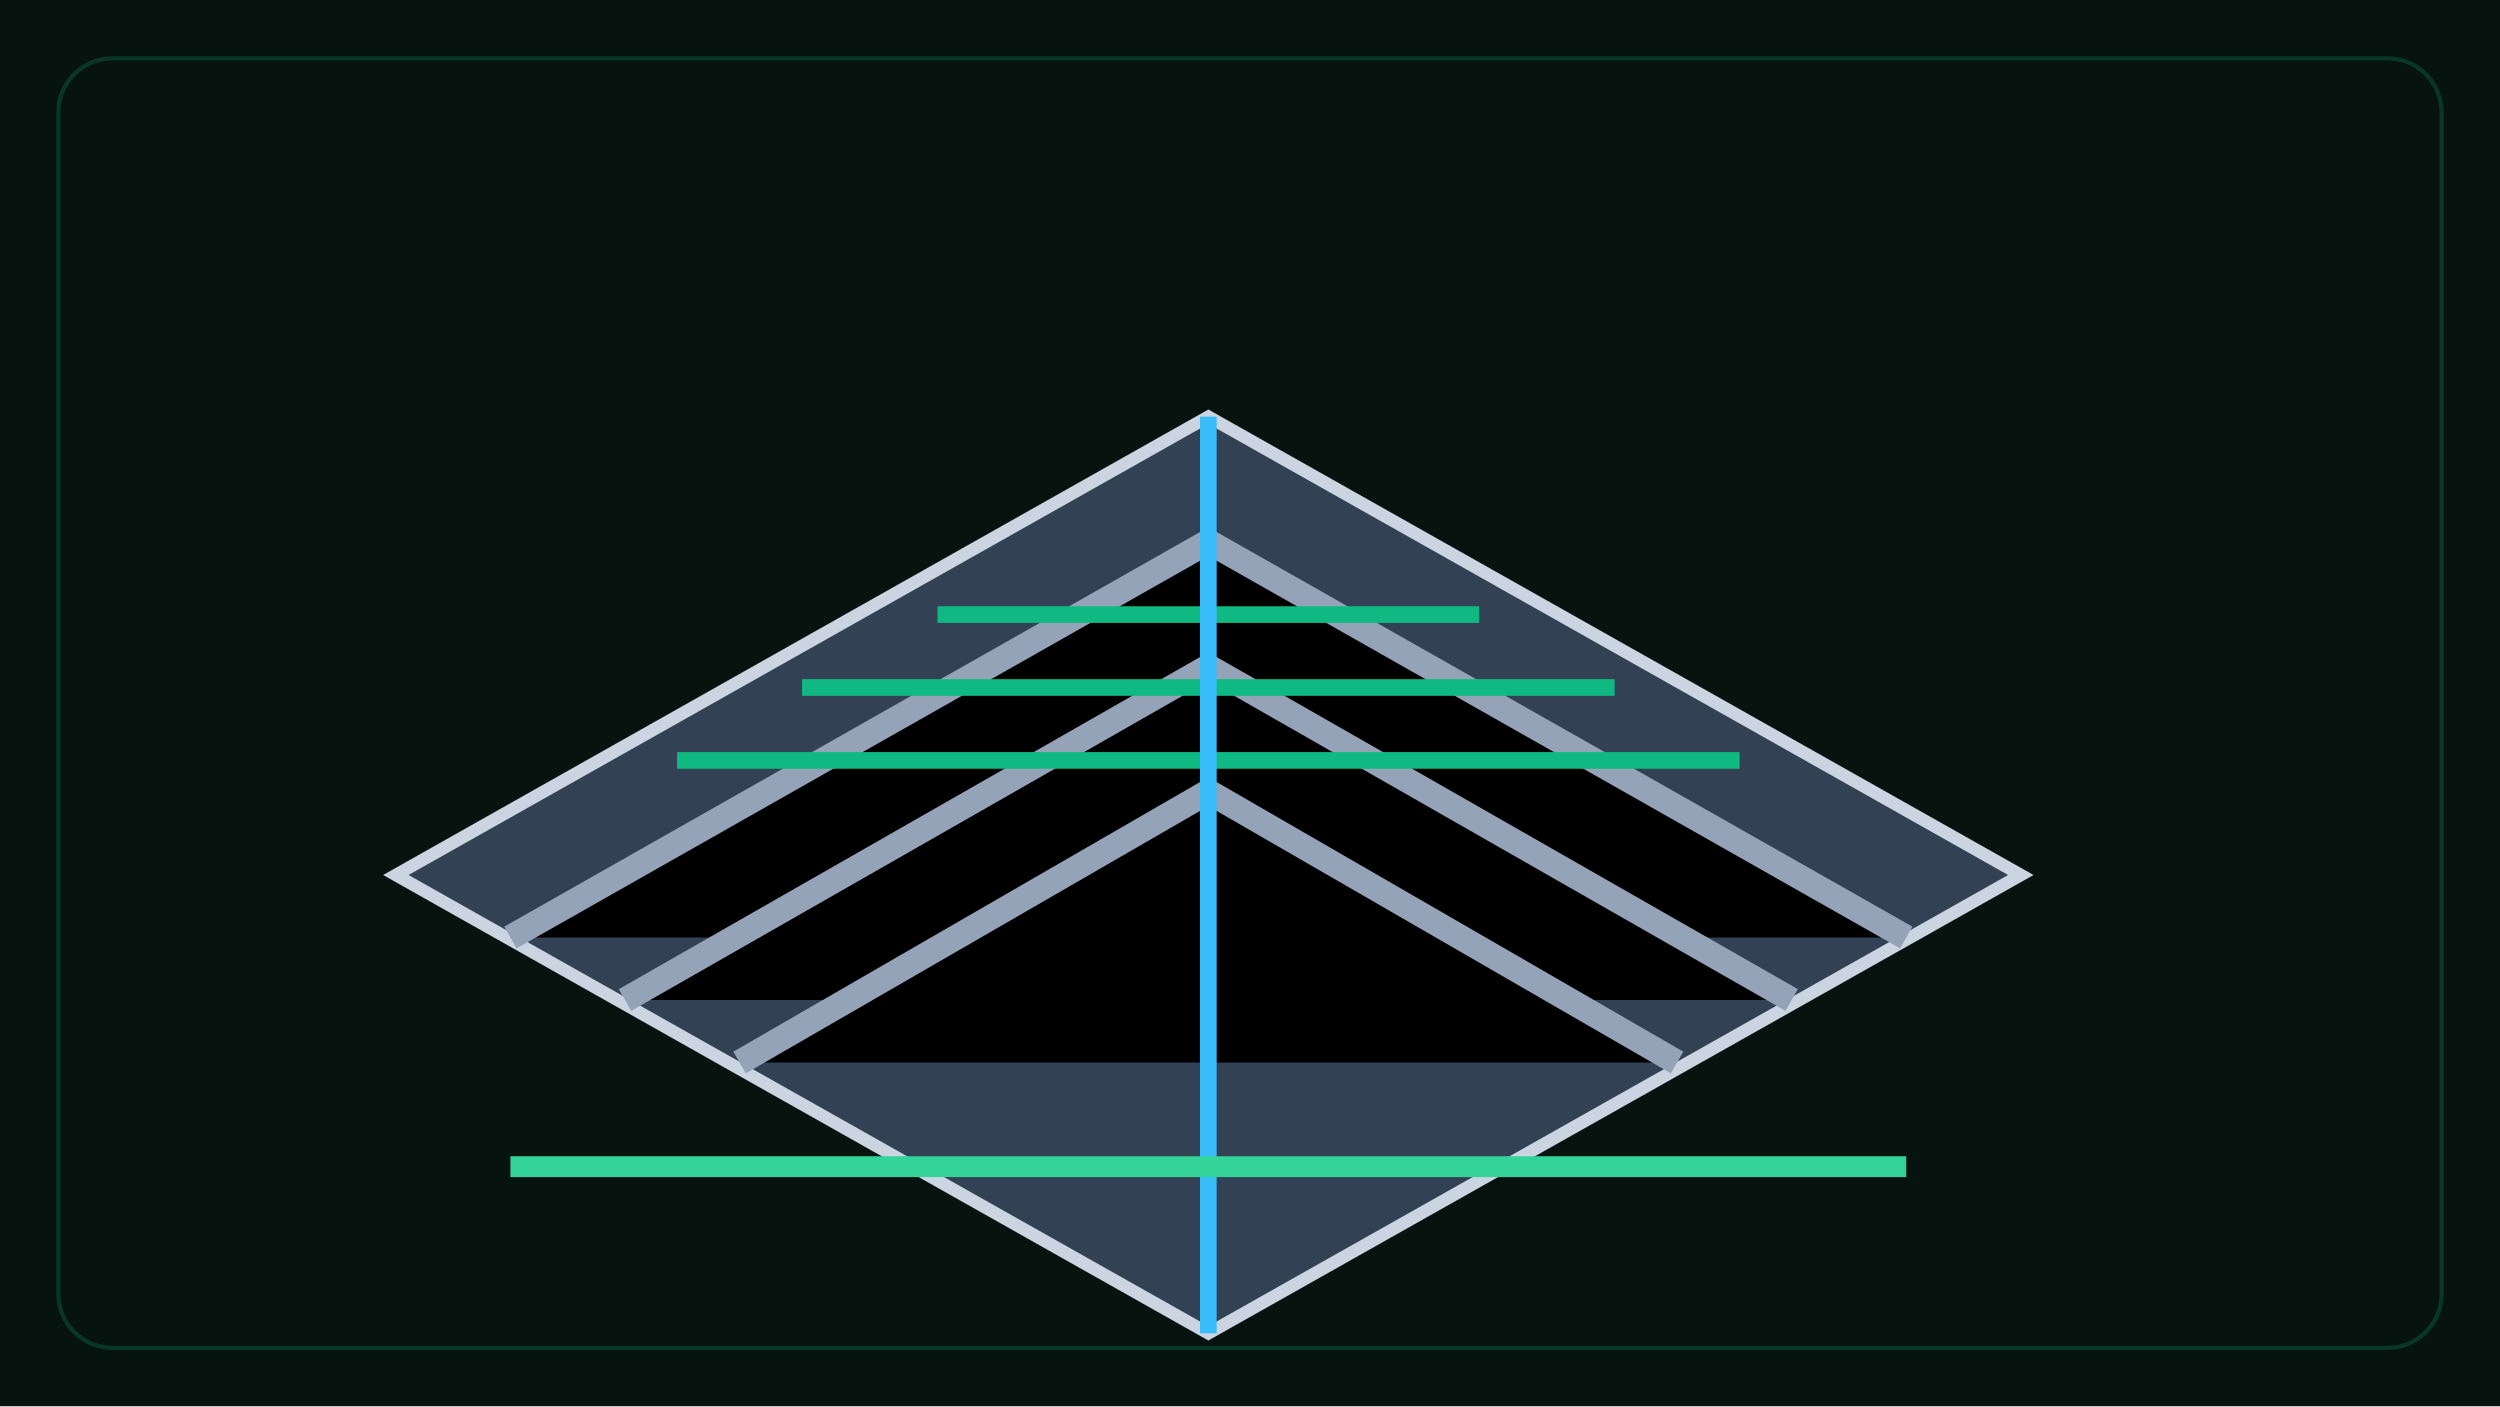
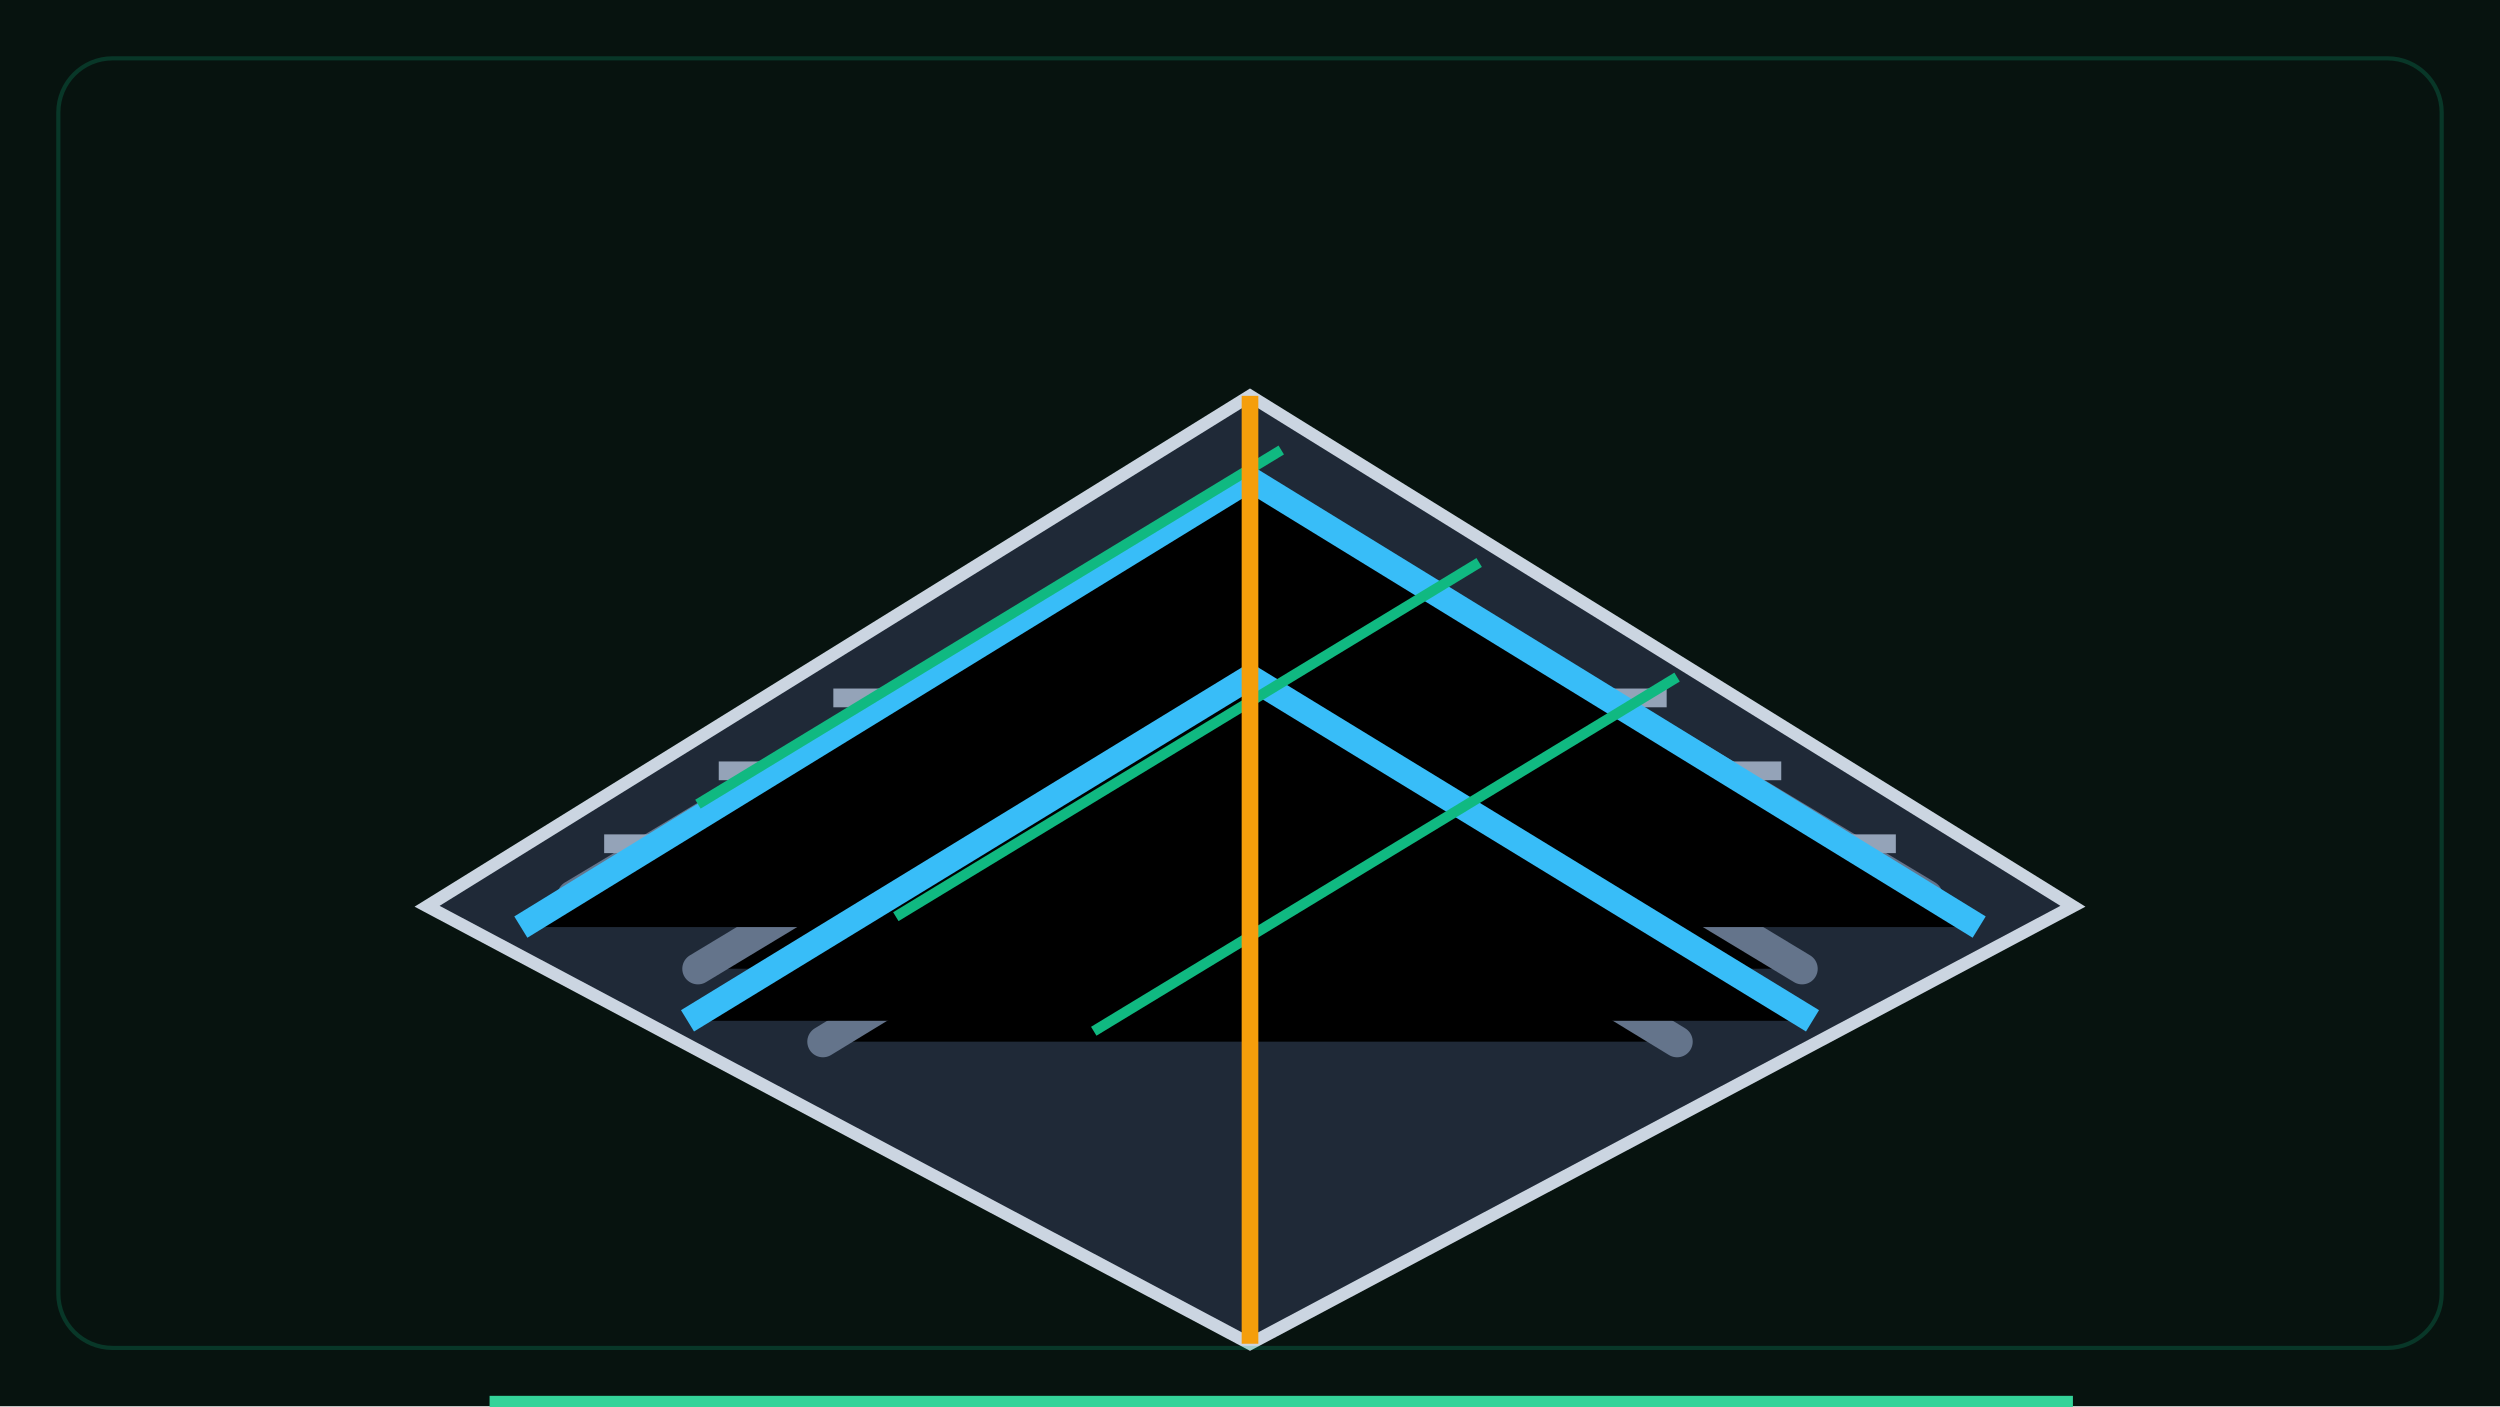
<svg xmlns="http://www.w3.org/2000/svg" viewBox="0 0 1200 675">
  <rect width="1200" height="675" fill="#07130f" />
-   <g transform="translate(110 120)">
-     <polygon points="80,300 470,80 860,300 470,520" fill="#334155" stroke="#cbd5e1" stroke-width="6" />
-     <g stroke="#94a3b8" stroke-width="12">
-       <path d="M135 330L470 140L805 330" />
-       <path d="M190 360L470 200L750 360" />
-       <path d="M245 390L470 260L695 390" />
+   <g transform="translate(100 100)">
+     <polygon points="105,335 500,90 895,335 500,545" fill="#1f2937" stroke="#cbd5e1" stroke-width="6" />
+     <g stroke="#64748b" stroke-width="15" stroke-linecap="round">
+       <path d="M175 330L500 135L825 330" />
+       <path d="M235 365L500 205L765 365" />
+       <path d="M295 400L500 275L705 400" />
    </g>
-     <g stroke="#10b981" stroke-width="8">
-       <path d="M215 245l510 0" />
-       <path d="M275 210l390 0" />
-       <path d="M340 175l260 0" />
+     <g stroke="#94a3b8" stroke-width="9">
+       <path d="M190 305h620M245 270h510M300 235h400" />
    </g>
-     <path d="M470 80v440" stroke="#38bdf8" stroke-width="8" />
-     <path d="M135 440h670" stroke="#34d399" stroke-width="10" />
+     <g stroke="#38bdf8" stroke-width="12">
+       <path d="M150 345L500 130L850 345" />
+       <path d="M230 390L500 225L770 390" />
+     </g>
+     <g stroke="#10b981" stroke-width="5">
+       <path d="M235 286l280-170M330 340l280-170M425 395l280-170" />
+     </g>
+     <path d="M500 90v455" stroke="#f59e0b" stroke-width="8" />
+     <path d="M135 575h760" stroke="#34d399" stroke-width="10" />
  </g>
  <rect x="28" y="28" width="1144" height="619" rx="26" fill="none" stroke="#10b981" stroke-opacity=".22" stroke-width="2" />
</svg>
